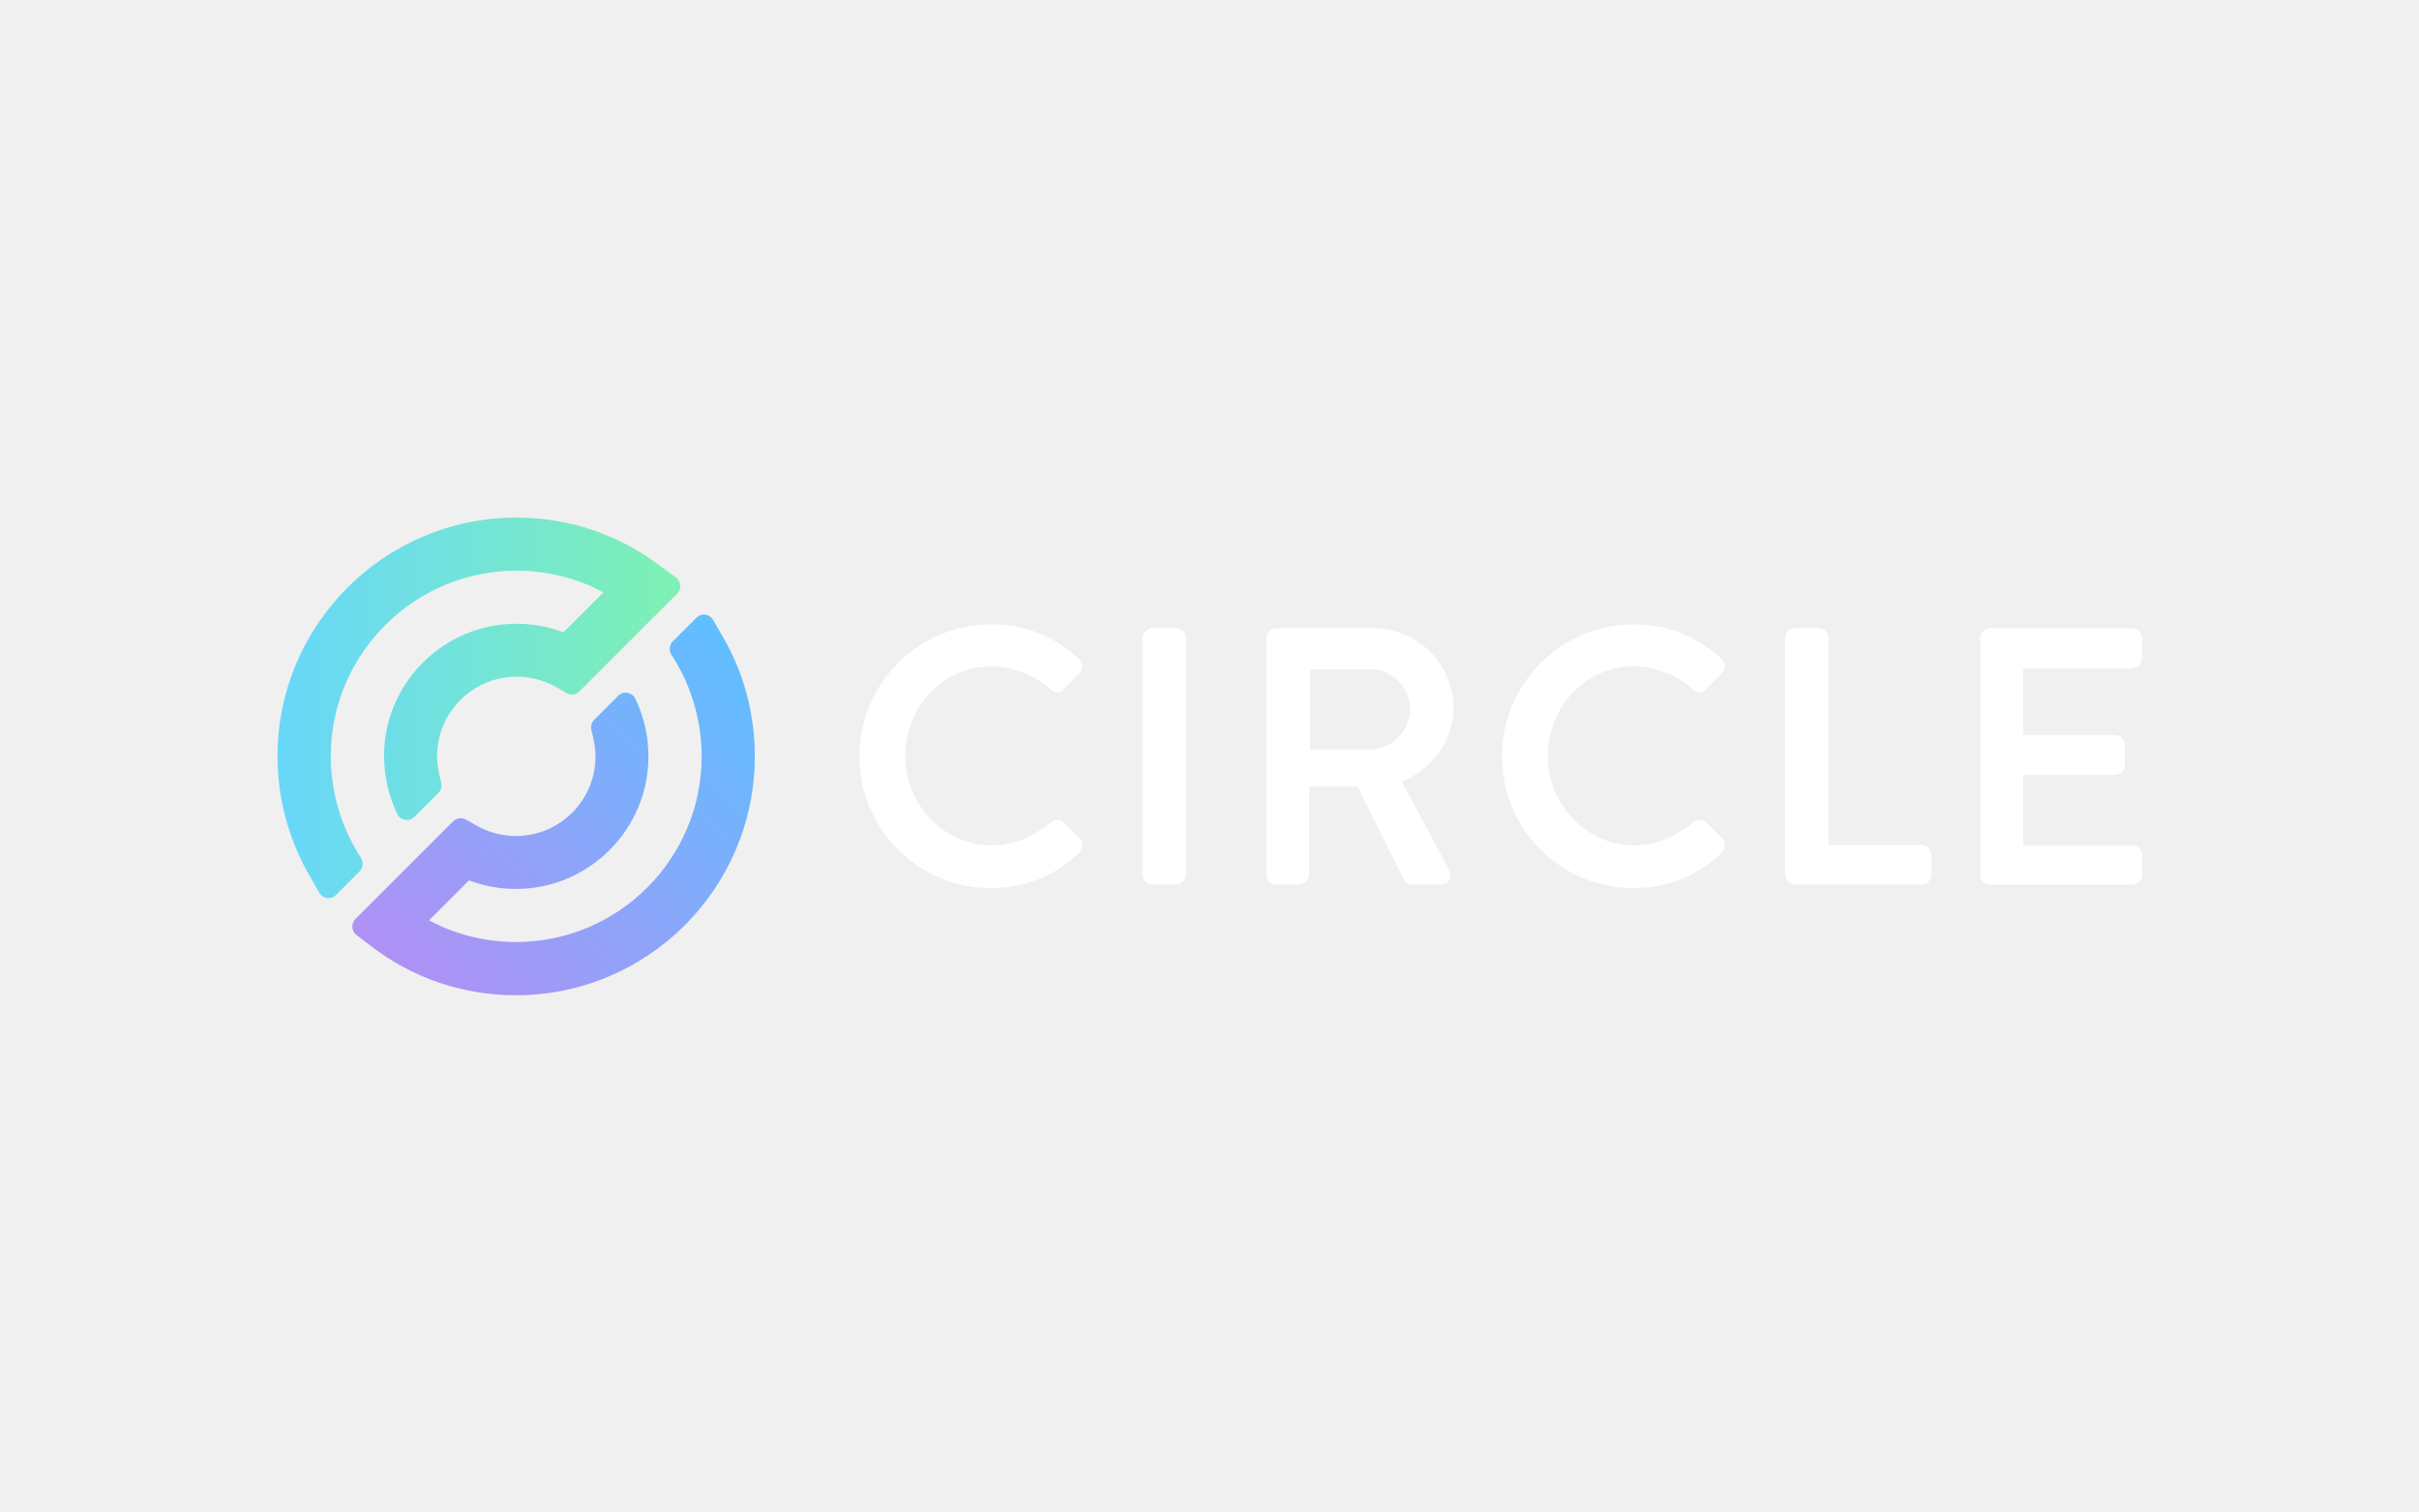
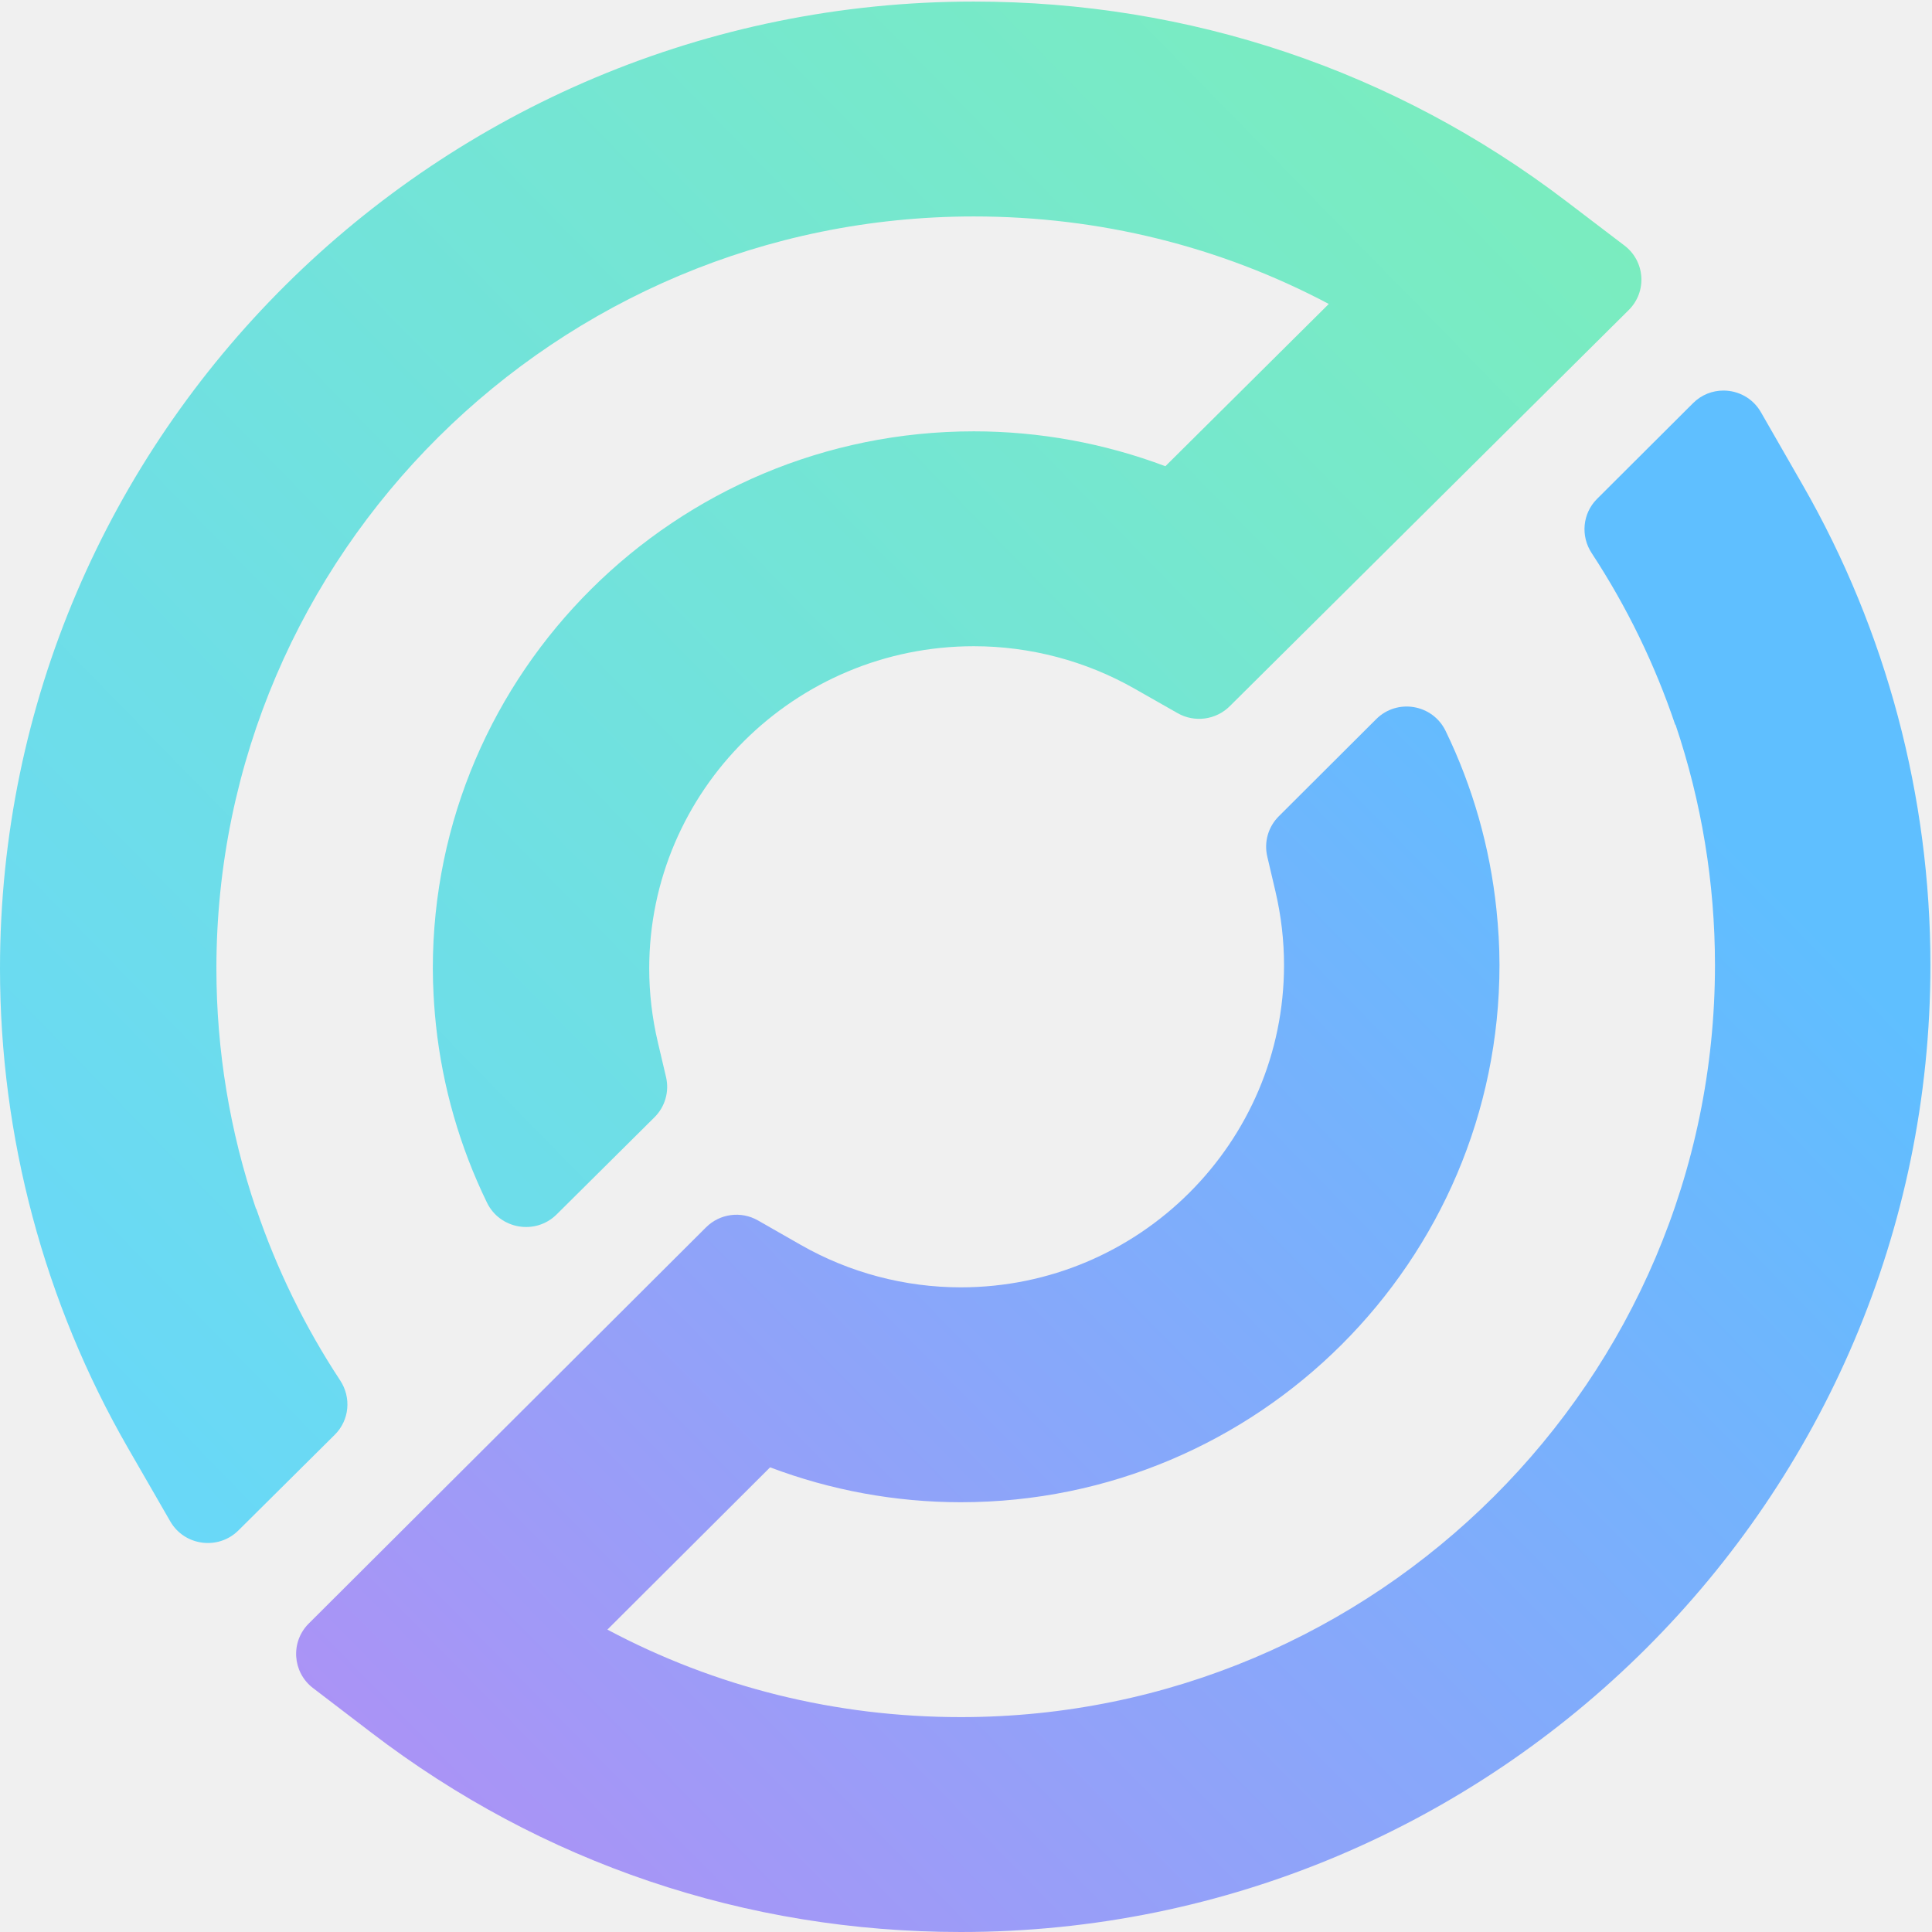
- <svg xmlns="http://www.w3.org/2000/svg" version="1.1" id="Layer_1" x="0px" y="0px" viewBox="0 0 1440 900" style="enable-background:new 0 0 1440 900;" xml:space="preserve">
-   <style type="text/css">
- 	.st0{fill:url(#SVGID_1_);}
- 	.st1{fill:url(#SVGID_00000144331824239616178380000016821192268062258322_);}
- 	.st2{fill:#FFFFFF;}
- </style>
-   <g>
-     <g>
-       <linearGradient id="SVGID_1_" gradientUnits="userSpaceOnUse" x1="257.228" y1="601.49" x2="457.249" y2="401.469">
-         <stop offset="0" style="stop-color:#B090F5" />
-         <stop offset="1" style="stop-color:#5FBFFF" />
-       </linearGradient>
-       <path class="st0" d="M430.7,379.9l-6.2-10.8c-2.1-3.6-7-4.3-9.9-1.3l-14.1,14.1c-2.1,2.1-2.4,5.4-0.8,8    c5.2,7.9,9.3,16.4,12.2,25.2l0,0c3.8,11.3,5.8,23.3,5.8,35.3c0,60.9-49.6,110.5-110.5,110.5c-18.3,0-36-4.4-51.8-12.9l23.8-23.8    c8.9,3.4,18.4,5.1,27.9,5.1c43.5,0,78.9-35.4,78.9-78.9c0-2.7-0.2-5.4-0.4-8.2c-0.9-9.1-3.5-18-7.4-26.2    c-1.9-3.9-7.1-4.8-10.2-1.7l-14.3,14.3c-1.5,1.5-2.2,3.8-1.7,5.9l1.2,5.1c0.8,3.6,1.3,7.2,1.3,10.8c0,26.1-21.2,47.4-47.4,47.4    c-8.2,0-16.3-2.2-23.4-6.2l-6.3-3.6c-2.5-1.4-5.6-1-7.6,1l-58.2,58.2c-2.7,2.7-2.4,7.2,0.6,9.5l8.6,6.6    c25,19.2,54.8,29.3,86.4,29.3c78.3,0,142.1-63.7,142.1-142.1C449.4,425.6,443,401.2,430.7,379.9z" />
-       <linearGradient id="SVGID_00000019657232461886265940000016266069090500253071_" gradientUnits="userSpaceOnUse" x1="165.254" y1="421.513" x2="404.744" y2="421.513">
-         <stop offset="3.360921e-03" style="stop-color:#68D7FA" />
-         <stop offset="1" style="stop-color:#7EF1B3" />
-       </linearGradient>
-       <path style="fill:url(#SVGID_00000019657232461886265940000016266069090500253071_);" d="M393.7,337.5    c-25-19.2-54.8-29.3-86.4-29.3c-78.3,0-142.1,63.7-142.1,142.1c0,24.7,6.5,49.1,18.7,70.5l6.2,10.8c2.1,3.6,7,4.3,9.9,1.3    l14.1-14.1c2.1-2.1,2.4-5.4,0.8-8c-5.1-7.9-9.3-16.4-12.2-25.2l0,0c-3.8-11.3-5.8-23.3-5.8-35.3c0-60.9,49.6-110.5,110.5-110.5    c18.3,0,36,4.4,51.8,12.9l-23.8,23.8c-8.9-3.4-18.4-5.1-27.9-5.1c-43.5,0-78.9,35.4-78.9,78.9c0,1.3,0.4,7.3,0.5,8.3    c1,9.1,3.5,17.9,7.4,26.1c1.9,3.9,7.1,4.8,10.2,1.7l14.3-14.3c1.5-1.5,2.2-3.8,1.7-5.9l-1.2-5.1c-0.8-3.6-1.3-7.2-1.3-10.8    c0-26.1,21.2-47.4,47.4-47.4c8.2,0,16.3,2.2,23.4,6.2l6.3,3.6c2.5,1.4,5.6,1,7.6-1l58.2-58.2c2.7-2.7,2.4-7.2-0.6-9.5L393.7,337.5    z" />
-     </g>
-     <g>
-       <path class="st2" d="M633,489.5c-2.1-1.8-5.1-1.7-7.5,0.2c-9.1,7.1-19.7,13.6-35.2,13.6c-28.3,0-51.4-23.9-51.4-53.2    c0-29.5,23-53.4,51.2-53.4c12.3,0,25.5,5.2,35.2,13.7c1.8,1.8,3.4,2.1,4.4,2c1-0.1,2.4-0.5,3.6-2.1l9.2-9.5    c1.2-1.2,1.8-2.8,1.8-4.4c0-1.6-0.8-3.2-2.1-4.3c-16-14-32.2-20.3-52.4-20.3c-43.1,0-78.2,35.3-78.2,78.7    c0,43.2,35.1,78.3,78.2,78.3c20.3,0,38.5-7.3,52.7-21.2c1.2-1.2,1.9-3,1.9-4.7c0-1.5-0.7-2.8-1.7-3.7L633,489.5z" />
-       <path class="st2" d="M700.1,374h-14c-3.2,0-5.9,2.8-5.9,5.9v140.9c0,3.2,2.8,5.9,5.9,5.9h14c3.2,0,5.9-2.8,5.9-5.9V379.9    C706,376.7,703.3,374,700.1,374z" />
-       <path class="st2" d="M865.2,421.4c0-26.2-21.5-47.4-48-47.4h-57.5c-3.3,0-5.9,2.7-5.9,5.9v140.9c0,3.3,2.7,5.9,5.9,5.9h13.7    c3.2,0,5.9-2.8,5.9-5.9v-52.4h28.8l27.6,55.3c0.7,1.4,2.6,3,5.1,3h16.5c2.3,0,4.2-1,5.2-2.8c1.1-1.8,1.1-4.2,0-6.2l-28-52.2    C853.6,457.1,865.2,440.4,865.2,421.4z M839.4,421.8c0,13.3-10.9,24.5-23.9,24.5h-35.7v-47.9h35.7    C828.5,398.4,839.4,409.1,839.4,421.8z" />
-       <path class="st2" d="M1015.5,489.5c-2.1-1.8-5.1-1.7-7.5,0.2c-9.1,7.1-19.7,13.6-35.2,13.6c-28.3,0-51.4-23.9-51.4-53.2    c0-29.5,23-53.4,51.2-53.4c12.3,0,25.5,5.2,35.2,13.7c1.8,1.8,3.4,2.1,4.4,2c1-0.1,2.4-0.5,3.6-2.1l9.2-9.5    c1.2-1.2,1.8-2.8,1.8-4.4c0-1.6-0.8-3.2-2.1-4.3c-16-14-32.2-20.3-52.4-20.3c-43.1,0-78.2,35.3-78.2,78.7    c0,43.2,35.1,78.3,78.2,78.3c20.3,0,38.5-7.3,52.7-21.2c1.2-1.2,1.9-3,1.9-4.7c0-1.5-0.7-2.8-1.7-3.7L1015.5,489.5z" />
-       <path class="st2" d="M1143.9,503.1h-55.4V379.9c0-3.2-2.8-5.9-5.9-5.9h-14c-3.3,0-5.9,2.7-5.9,5.9v140.9c0,3.3,2.7,5.9,5.9,5.9    h75.3c3.3,0,5.9-2.7,5.9-5.9v-11.7C1149.9,505.8,1147.2,503.1,1143.9,503.1z" />
-       <path class="st2" d="M1269.3,397.8c3.3,0,5.9-2.7,5.9-5.9v-11.9c0-3.3-2.7-5.9-5.9-5.9h-84.6c-3.3,0-5.9,2.7-5.9,5.9v140.9    c0,3.3,2.7,5.9,5.9,5.9h84.6c3.3,0,5.9-2.7,5.9-5.9v-11.7c0-3.3-2.7-5.9-5.9-5.9h-64.9v-41.9h54.6c3.3,0,5.9-2.7,5.9-5.9v-11.9    c0-3.2-2.8-5.9-5.9-5.9h-54.6v-39.6H1269.3z" />
-     </g>
+ <svg xmlns="http://www.w3.org/2000/svg" width="120px" height="120px" viewBox="0 0 120 120" version="1.1">
+   <defs>
+     <linearGradient x1="80.149%" y1="20.57%" x2="0%" y2="94.479%" id="linearGradient-1">
+       <stop stop-color="#5FBFFF" offset="0%" />
+       <stop stop-color="#B090F5" offset="100%" />
+     </linearGradient>
+     <linearGradient x1="0%" y1="94.095%" x2="112.081%" y2="-8.91%" id="linearGradient-2">
+       <stop stop-color="#68D7FA" offset="0%" />
+       <stop stop-color="#7EF1B3" offset="100%" />
+     </linearGradient>
+   </defs>
+   <g id="logo/icon" stroke="none" stroke-width="1" fill="none" fill-rule="evenodd">
+     <path d="M105.158,25.041 L99.195,30.987 C98.292,31.887 98.163,33.291 98.863,34.356 L98.863,34.356 C101.047,37.684 102.788,41.268 104.052,45.018 L104.052,45.018 L104.068,45.003 C105.684,49.789 106.52,54.839 106.52,59.938 L106.52,59.938 C106.52,85.697 85.507,106.653 59.679,106.653 L59.679,106.653 C51.906,106.653 44.44,104.791 37.726,101.218 L37.726,101.218 L47.832,91.139 C51.603,92.565 55.622,93.306 59.679,93.306 L59.679,93.306 C78.127,93.306 93.136,78.337 93.136,59.938 L93.136,59.938 C93.136,58.789 93.067,57.636 92.946,56.486 L92.946,56.486 C92.544,52.619 91.472,48.869 89.789,45.398 L89.789,45.398 C88.986,43.741 86.784,43.364 85.479,44.666 L85.479,44.666 L79.426,50.703 C78.772,51.355 78.501,52.299 78.712,53.198 L78.712,53.198 L79.22,55.365 C79.574,56.876 79.753,58.416 79.753,59.938 L79.753,59.938 C79.753,70.978 70.748,79.959 59.679,79.959 L59.679,79.959 C56.195,79.959 52.758,79.048 49.74,77.324 L49.74,77.324 L47.077,75.803 C46.028,75.204 44.709,75.379 43.854,76.231 L43.854,76.231 L19.177,100.841 C18.033,101.981 18.158,103.865 19.441,104.847 L19.441,104.847 L23.076,107.626 C33.662,115.721 46.32,120 59.679,120 L59.679,120 C92.886,120 119.902,93.056 119.902,59.938 L119.902,59.938 C119.902,49.483 117.164,39.182 111.983,30.15 L111.983,30.15 L109.373,25.602 C108.87,24.724 107.963,24.258 107.046,24.258 L107.046,24.258 C106.37,24.258 105.687,24.512 105.158,25.041" id="Fill-1" fill="url(#linearGradient-1)" />
+     <path d="M60.486,0.097 C27.134,0.097 0,27.041 0,60.159 L0,60.159 C0,70.615 2.75,80.917 7.954,89.947 L7.954,89.947 L10.575,94.495 C11.455,96.022 13.556,96.301 14.809,95.057 L14.809,95.057 L20.797,89.111 C21.703,88.211 21.832,86.808 21.131,85.743 L21.131,85.743 C18.939,82.416 17.189,78.831 15.918,75.08 L15.918,75.08 L15.904,75.094 C14.281,70.308 13.441,65.258 13.441,60.159 L13.441,60.159 C13.441,34.401 34.546,13.444 60.486,13.444 L60.486,13.444 C68.292,13.444 75.79,15.306 82.534,18.879 L82.534,18.879 L72.384,28.958 C68.597,27.532 64.56,26.791 60.486,26.791 L60.486,26.791 C41.957,26.791 26.883,41.76 26.883,60.159 L26.883,60.159 C26.883,60.716 26.903,61.273 26.932,61.831 L26.932,61.831 C26.941,62.012 26.953,62.192 26.965,62.372 L26.965,62.372 C26.995,62.807 27.032,63.242 27.079,63.677 L27.079,63.677 C27.49,67.513 28.566,71.244 30.246,74.697 L30.246,74.697 C31.052,76.355 33.264,76.731 34.575,75.429 L34.575,75.429 L40.652,69.395 C41.309,68.742 41.58,67.798 41.369,66.9 L41.369,66.9 L40.859,64.732 C40.504,63.222 40.324,61.684 40.324,60.159 L40.324,60.159 C40.324,49.119 49.368,40.138 60.486,40.138 L60.486,40.138 C63.985,40.138 67.436,41.049 70.466,42.773 L70.466,42.773 L73.142,44.295 C74.195,44.895 75.521,44.718 76.379,43.867 L76.379,43.867 L101.163,19.257 C102.312,18.116 102.187,16.232 100.898,15.251 L100.898,15.251 L97.247,12.472 C86.614,4.376 73.902,0.097 60.486,0.097 Z" id="Fill-4" fill="url(#linearGradient-2)" />
  </g>
</svg>
